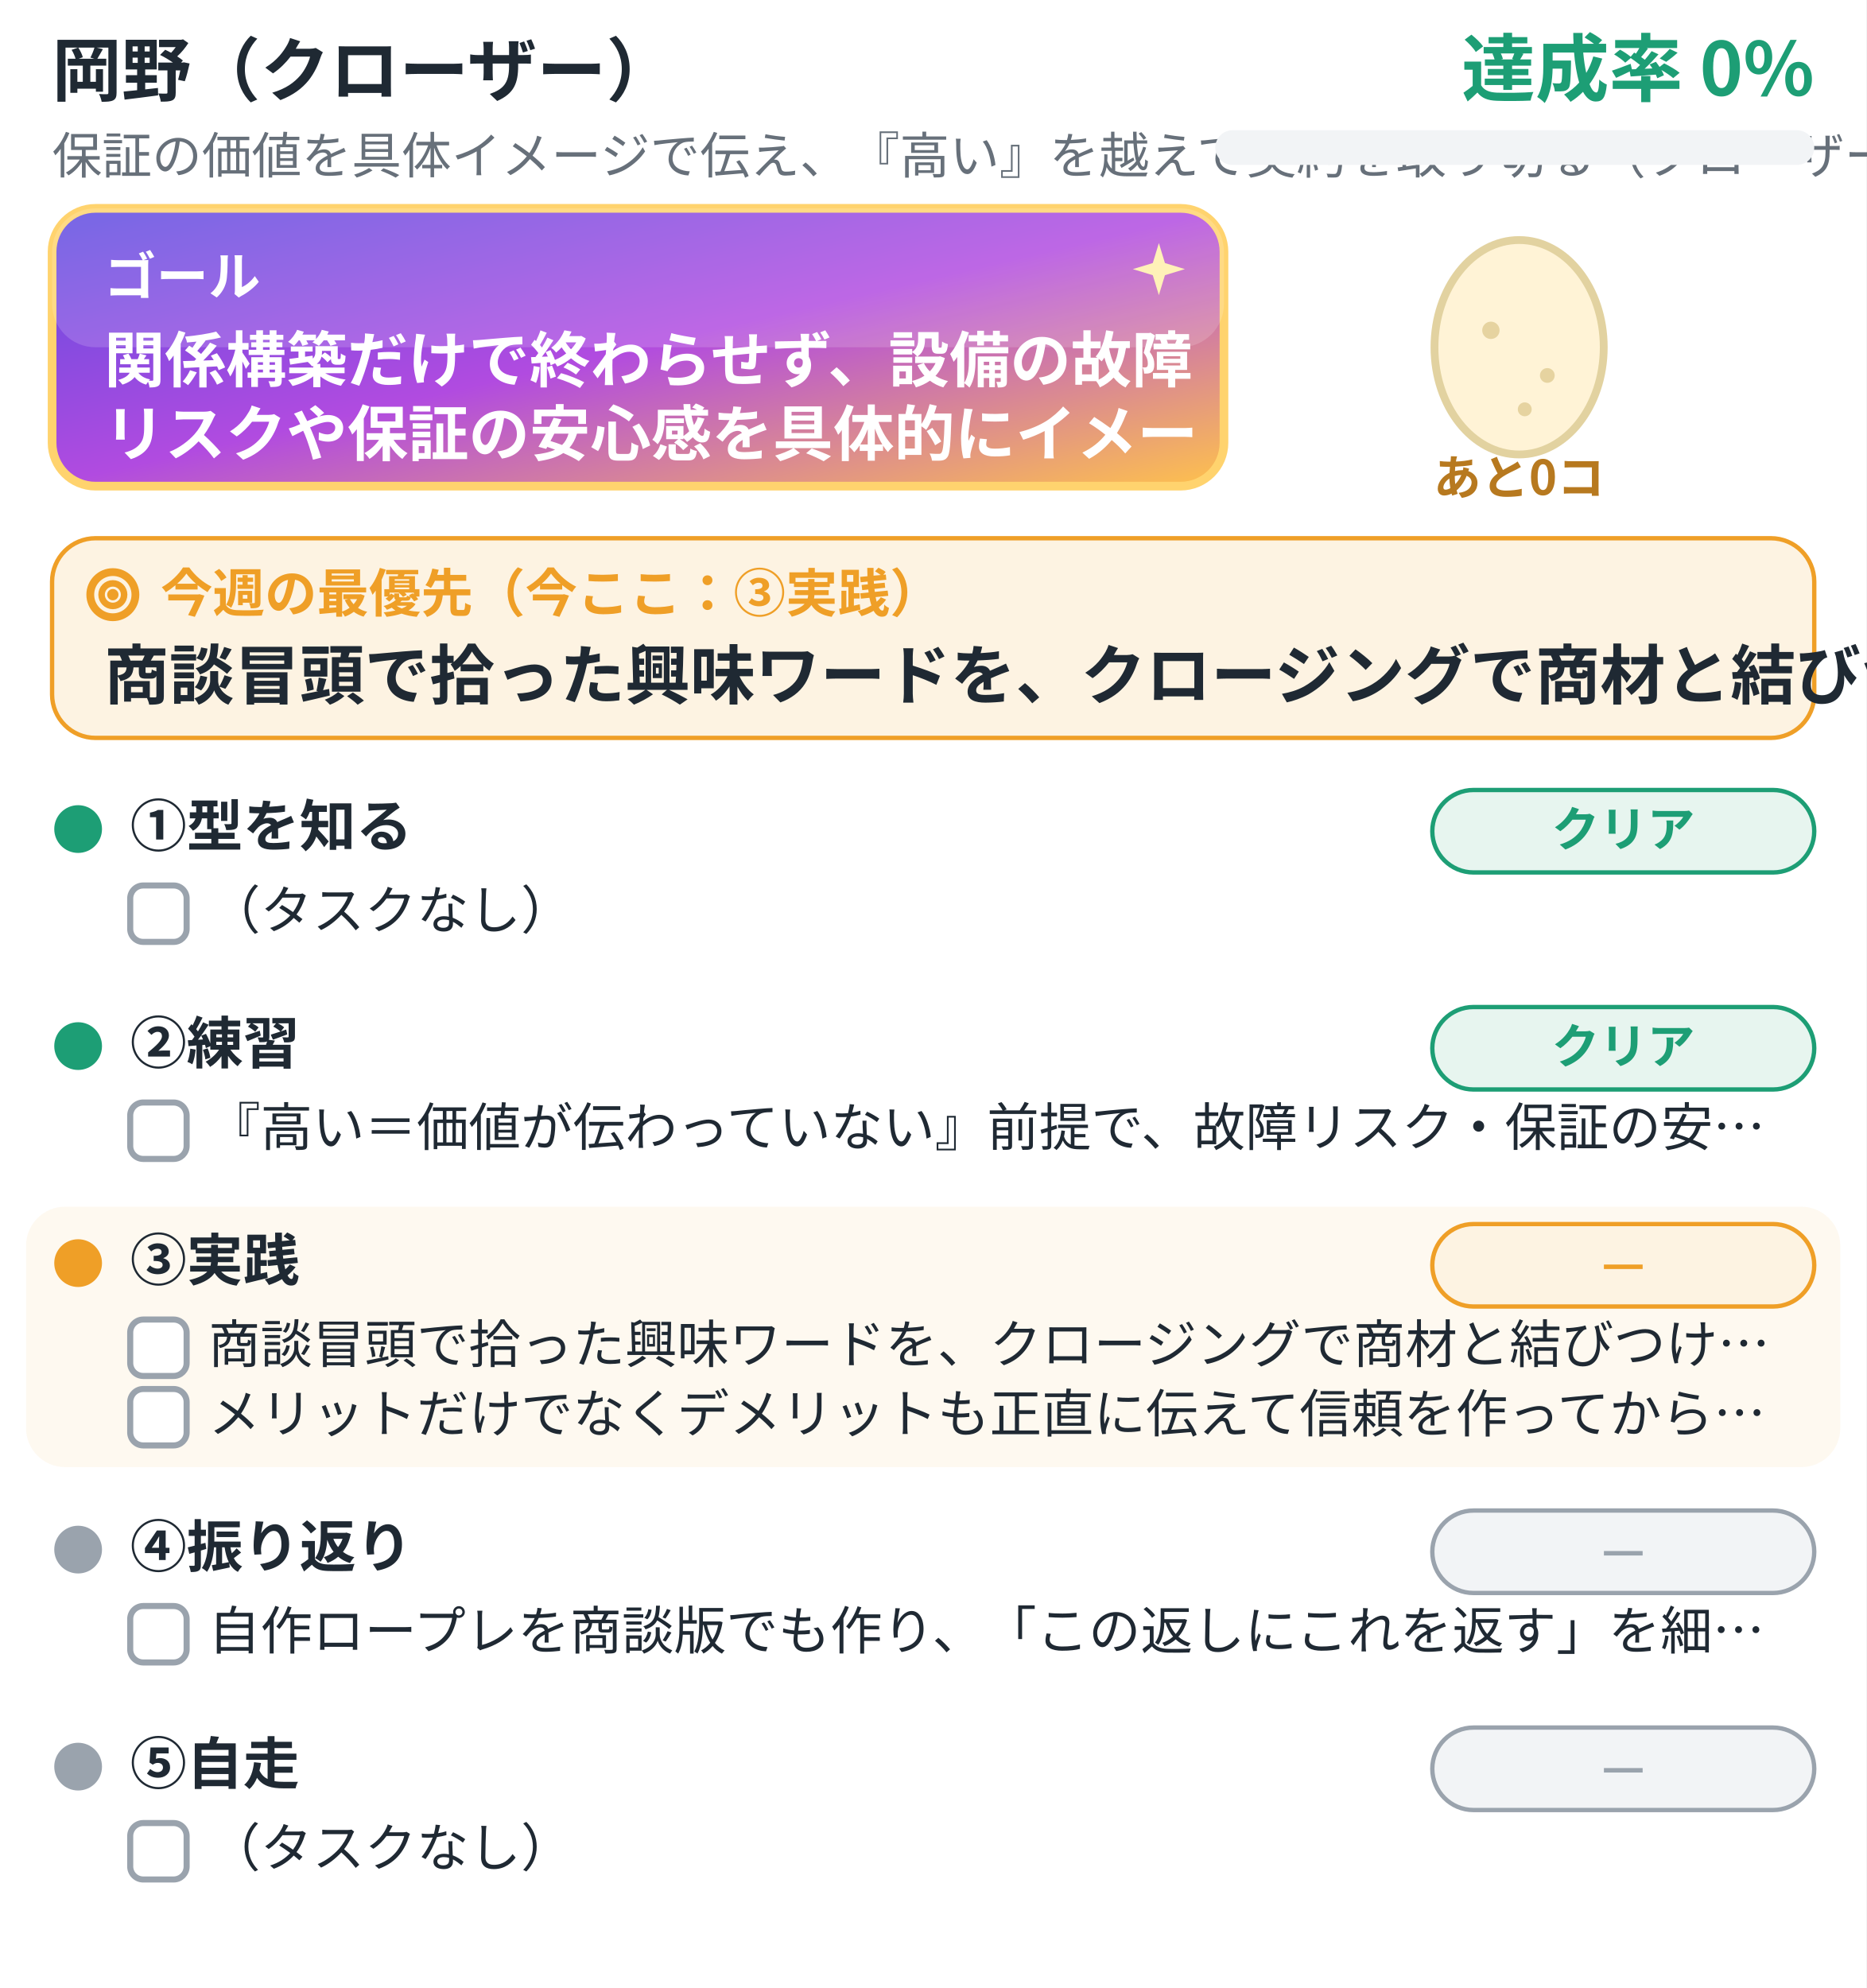
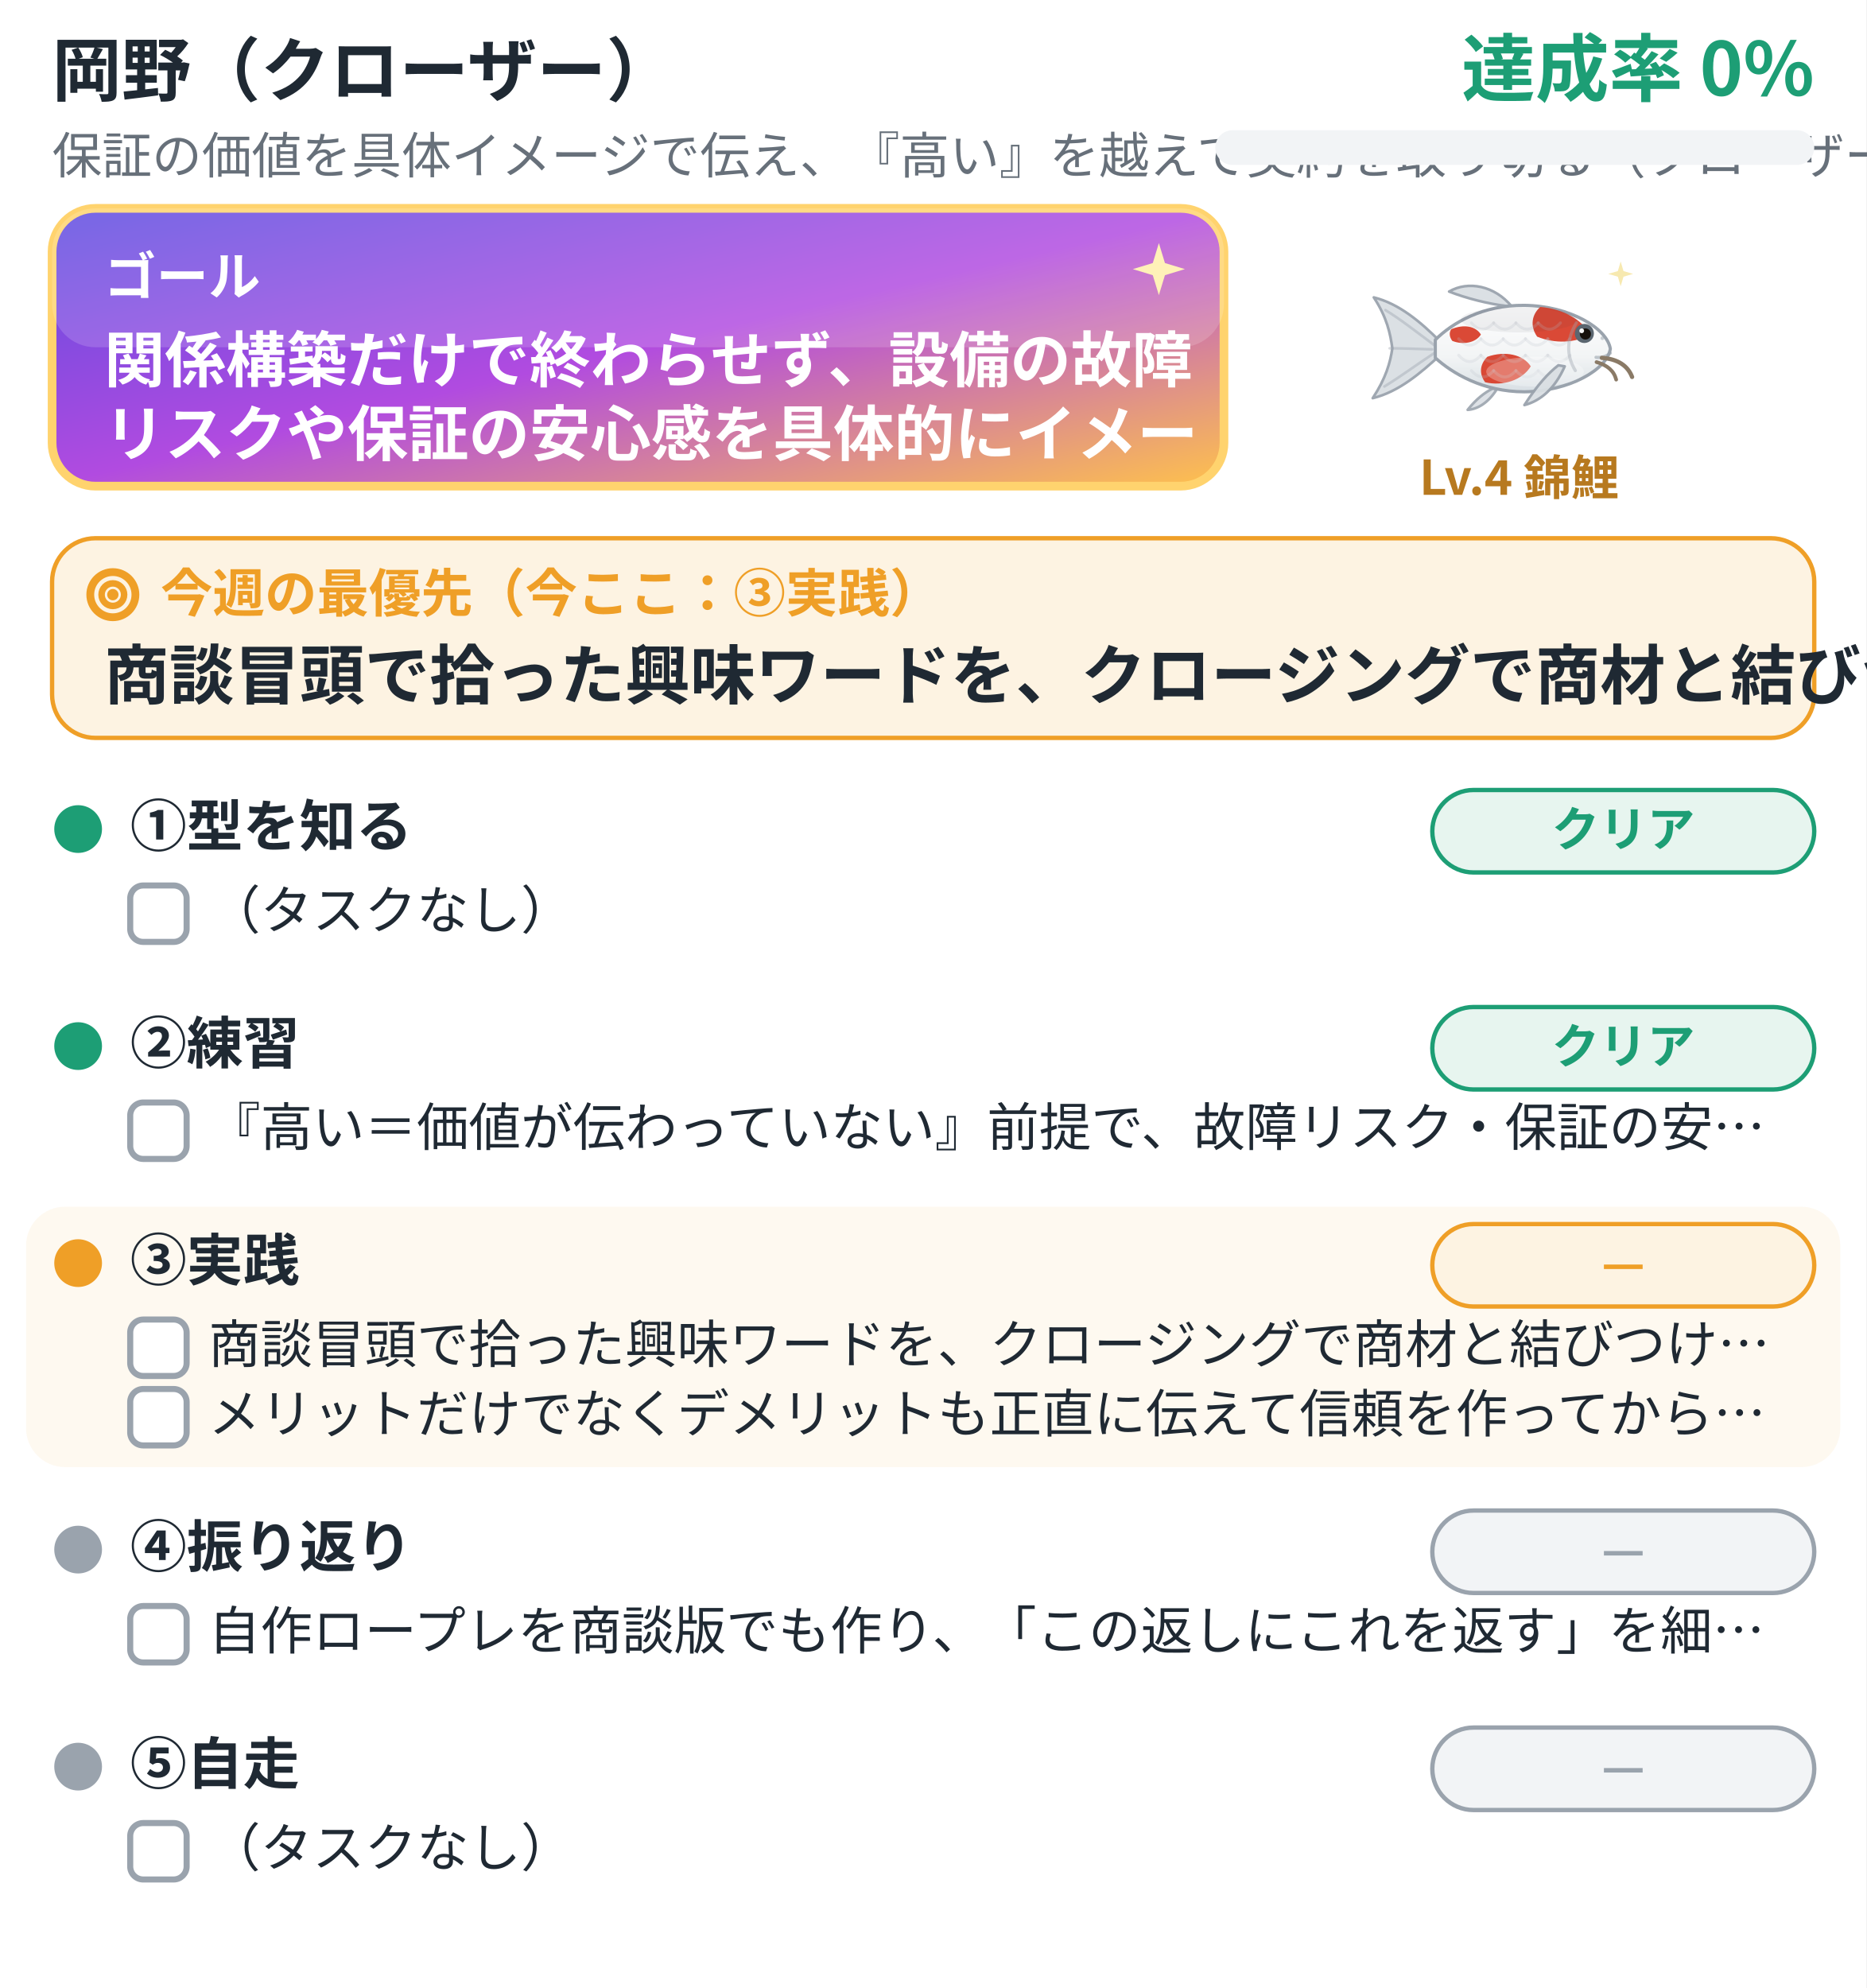
- <svg xmlns="http://www.w3.org/2000/svg" viewBox="0 0 430 458" font-family="Hiragino Sans, 'Noto Sans CJK JP', 'Yu Gothic', sans-serif" width="430" height="458">
+ <svg xmlns="http://www.w3.org/2000/svg" viewBox="0 0 430 458" font-family="Hiragino Sans, 'Noto Sans CJK JP', 'Yu Gothic', IPAGothic, sans-serif" width="430" height="458">
  <defs>
    <linearGradient id="goalGrad" x1="0" y1="0" x2="1" y2="1">
      <stop offset="0" stop-color="#5B4BE0" />
      <stop offset="0.5" stop-color="#B14BE0" />
      <stop offset="1" stop-color="#FFC24B" />
    </linearGradient>
    <linearGradient id="phx" x1="0" y1="0" x2="0" y2="1">
      <stop offset="0" stop-color="#FFE259" />
      <stop offset="0.5" stop-color="#FF9A00" />
      <stop offset="1" stop-color="#FF3D00" />
    </linearGradient>
    <linearGradient id="phx2" x1="0" y1="0" x2="0" y2="1">
      <stop offset="0" stop-color="#FFF0A0" />
      <stop offset="1" stop-color="#FF7A00" />
    </linearGradient>
    <linearGradient id="hen" x1="0" y1="0" x2="1" y2="1">
      <stop offset="0" stop-color="#37C9B0" />
      <stop offset="0.6" stop-color="#3DA0E8" />
      <stop offset="1" stop-color="#7A5BE0" />
    </linearGradient>
    <linearGradient id="pcock" x1="0" y1="0" x2="0" y2="1">
      <stop offset="0" stop-color="#2BD0C0" />
      <stop offset="0.55" stop-color="#2E8FD0" />
      <stop offset="1" stop-color="#2E4BB0" />
    </linearGradient>
    <linearGradient id="gold" x1="0" y1="0" x2="0" y2="1">
      <stop offset="0" stop-color="#FFF0A8" />
      <stop offset="0.5" stop-color="#F2C230" />
      <stop offset="1" stop-color="#C8901A" />
    </linearGradient>
+     <linearGradient id="fishBlu" x1="0" y1="0" x2="0" y2="1">
+       <stop offset="0" stop-color="#6FA9CC" />
+       <stop offset="0.55" stop-color="#A8CFE3" />
+       <stop offset="1" stop-color="#E4F1F7" />
+     </linearGradient>
+     <linearGradient id="fishWht" x1="0" y1="0" x2="0" y2="1">
+       <stop offset="0" stop-color="#FFFFFF" />
+       <stop offset="0.6" stop-color="#F2F4F5" />
+       <stop offset="1" stop-color="#D8DFE4" />
+     </linearGradient>
+     <linearGradient id="fishGld" x1="0" y1="0" x2="0" y2="1">
+       <stop offset="0" stop-color="#F8D25C" />
+       <stop offset="0.55" stop-color="#EFAF2E" />
+       <stop offset="1" stop-color="#D88A15" />
+     </linearGradient>
+     <linearGradient id="drgBlu" x1="0" y1="0" x2="1" y2="1">
+       <stop offset="0" stop-color="#55D0CF" />
+       <stop offset="0.5" stop-color="#2E86C8" />
+       <stop offset="1" stop-color="#4353C0" />
+     </linearGradient>
+     <linearGradient id="drgGld" x1="0" y1="0" x2="0" y2="1">
+       <stop offset="0" stop-color="#F9DC74" />
+       <stop offset="0.45" stop-color="#EEB53A" />
+       <stop offset="1" stop-color="#B87A12" />
+     </linearGradient>
+     <linearGradient id="eggG" x1="0" y1="0" x2="0" y2="1">
+       <stop offset="0" stop-color="#FFF9E8" />
+       <stop offset="1" stop-color="#EFD9A8" />
+     </linearGradient>
+     <radialGradient id="glowG">
+       <stop offset="0" stop-color="#FFE9A0" stop-opacity="0.75" />
+       <stop offset="1" stop-color="#FFE9A0" stop-opacity="0" />
+     </radialGradient>
  </defs>
  <rect x="0" y="0" width="430" height="458" fill="#fff" />
  <text x="12" y="22" font-size="16" font-weight="700" fill="#1F2933">岡野（クローザー）</text>
  <text x="12" y="40" font-size="11.5" fill="#67707A">保証の価値を具体イメージで伝え、『高い』を越えて契約を取り切る（クローザー）</text>
  <text x="418" y="22" text-anchor="end" font-size="17" font-weight="700" fill="#1D9E75">達成率 0%</text>
  <rect x="280" y="30" width="138" height="8" rx="4" fill="#F2F4F6" />
  <rect x="280" y="30" width="0" height="8" rx="4" fill="#1D9E75" />
  <rect x="12" y="48" width="270" height="64" rx="10" fill="url(#goalGrad)" stroke="#FFD36E" stroke-width="2" />
  <rect x="12" y="48" width="270" height="32.0" rx="10" fill="#fff" opacity="0.16" />
  <text x="24" y="68" font-size="12" font-weight="700" fill="#fff">ゴール</text>
  <polygon points="267.0,56.0 268.4,60.6 273.0,62.0 268.4,63.4 267.0,68.0 265.6,63.4 261.0,62.0 265.6,60.6" fill="#FFF1B8" />
  <text x="24" y="88" font-size="14" font-weight="600" fill="#fff">関係構築だけで終わらせず、設備の故障</text>
  <text x="24" y="105" font-size="14" font-weight="600" fill="#fff">リスクや保証の安心感を具体的にイメー</text>
-   <ellipse cx="350.0" cy="80.0" rx="19.5" ry="24.7" fill="#FFF3D6" />
-   <ellipse cx="350.0" cy="80.0" rx="19.5" ry="24.7" fill="none" stroke="#E2D2A0" stroke-width="1.8" />
-   <circle cx="343.5" cy="76.1" r="2.0" fill="#E6D3A0" />
-   <circle cx="356.5" cy="86.5" r="1.7" fill="#E6D3A0" />
-   <circle cx="351.3" cy="94.3" r="1.6" fill="#E6D3A0" />
-   <text x="350" y="114" text-anchor="middle" font-size="11" font-weight="700" fill="#B7791F">あと0コ</text>
+   <g transform="translate(350,80) scale(1.3)">
+     <g transform="scale(0.94)">
+       <path d="M-14.8,-1 C-18.6,-4.8 -22.6,-8.2 -27.4,-9.4 C-24.9,-5.6 -24.3,-2.6 -23.9,0.2 C-24.3,2.9 -25.1,5.8 -27.6,9.6 C-22.7,8.4 -18.6,4.9 -14.8,1.4 Z" fill="#D9DEE3" stroke="#9AA3AD" stroke-width="0.5" stroke-linecap="round" stroke-linejoin="round" opacity="0.95" />
+       <path d="M-16,-0.4 C-19.5,-3 -22.4,-5.3 -25.2,-7" fill="none" stroke="#9AA3AD" stroke-width="0.5" stroke-linecap="round" stroke-linejoin="round" opacity="0.4" />
+       <path d="M-16.4,0.4 C-19.8,0.3 -22,0.2 -24.4,0.2" fill="none" stroke="#9AA3AD" stroke-width="0.5" stroke-linecap="round" stroke-linejoin="round" opacity="0.4" />
+       <path d="M-16,1.1 C-19.5,3.4 -22.3,5.5 -25.4,7.4" fill="none" stroke="#9AA3AD" stroke-width="0.5" stroke-linecap="round" stroke-linejoin="round" opacity="0.4" />
+       <path d="M-1.4,-7.7 C-4.6,-11.6 -9.6,-12.6 -13.2,-10.5 C-9.9,-9.2 -5.8,-8.2 -2.6,-7.8 Z" fill="#D9DEE3" stroke="#9AA3AD" stroke-width="0.5" stroke-linecap="round" stroke-linejoin="round" opacity="0.95" />
+       <path d="M-4.2,7.9 C-5.8,10.5 -7.9,11.7 -9.7,11.8 C-8.1,9.8 -6.6,8.6 -5,7.8 Z" fill="#D9DEE3" stroke="#9AA3AD" stroke-width="0.5" stroke-linecap="round" stroke-linejoin="round" opacity="0.9" />
+       <path d="M17.2,0.3 C16.6,-3.6 9.5,-7.8 1,-7.9 C-6.8,-8 -12.6,-4.6 -15.8,-1.4 L-15.8,2 C-12.6,4.9 -6.8,8.4 1,8.4 C9.5,8.3 16.6,4.2 17.2,0.3 Z" fill="url(#fishWht)" stroke="#9AA3AD" stroke-width="0.6" stroke-linecap="round" stroke-linejoin="round" />
+       <path d="M4,-7.6 C8.6,-7.2 12,-5 13.4,-2.4 C10.6,-0.8 6.8,-0.6 3.4,-2 C2,-4 2.4,-6.2 4,-7.6 Z" fill="#D8402C" opacity="0.95" />
+       <path d="M-6,1.8 C-2.6,0.6 0.8,1.4 2.2,3.6 C0.6,6.2 -3,7.4 -6.4,6.6 C-7.6,5 -7.4,3.2 -6,1.8 Z" fill="#D8402C" opacity="0.95" />
+       <path d="M-12.8,-3.4 C-10.4,-4.4 -8.2,-4 -7.2,-2.4 C-8.2,-0.8 -10.6,-0.4 -12.6,-1.2 C-13.2,-2 -13.2,-2.8 -12.8,-3.4 Z" fill="#D8402C" opacity="0.95" />
+       <path d="M-9,-4.6 q2.1,2.4 4.2,0" fill="none" stroke="#B9C1C8" stroke-width="0.55" stroke-linecap="round" stroke-linejoin="round" opacity="0.22" />
+       <path d="M-4.8,-4.6 q2.1,2.4 4.2,0" fill="none" stroke="#B9C1C8" stroke-width="0.55" stroke-linecap="round" stroke-linejoin="round" opacity="0.22" />
+       <path d="M-0.6,-4.6 q2.1,2.4 4.2,0" fill="none" stroke="#B9C1C8" stroke-width="0.55" stroke-linecap="round" stroke-linejoin="round" opacity="0.22" />
+       <path d="M3.6,-4.6 q2.1,2.4 4.2,0" fill="none" stroke="#B9C1C8" stroke-width="0.55" stroke-linecap="round" stroke-linejoin="round" opacity="0.22" />
+       <path d="M-11.4,-1.6 q2.1,2.4 4.2,0" fill="none" stroke="#B9C1C8" stroke-width="0.55" stroke-linecap="round" stroke-linejoin="round" opacity="0.22" />
+       <path d="M-7.2,-1.6 q2.1,2.4 4.2,0" fill="none" stroke="#B9C1C8" stroke-width="0.55" stroke-linecap="round" stroke-linejoin="round" opacity="0.22" />
+       <path d="M-3,-1.6 q2.1,2.4 4.2,0" fill="none" stroke="#B9C1C8" stroke-width="0.55" stroke-linecap="round" stroke-linejoin="round" opacity="0.22" />
+       <path d="M1.2,-1.6 q2.1,2.4 4.2,0" fill="none" stroke="#B9C1C8" stroke-width="0.55" stroke-linecap="round" stroke-linejoin="round" opacity="0.22" />
+       <path d="M5.4,-1.6 q2.1,2.4 4.2,0" fill="none" stroke="#B9C1C8" stroke-width="0.55" stroke-linecap="round" stroke-linejoin="round" opacity="0.22" />
+       <path d="M-11.4,1.5 q2.1,2.4 4.2,0" fill="none" stroke="#B9C1C8" stroke-width="0.55" stroke-linecap="round" stroke-linejoin="round" opacity="0.22" />
+       <path d="M-7.2,1.5 q2.1,2.4 4.2,0" fill="none" stroke="#B9C1C8" stroke-width="0.55" stroke-linecap="round" stroke-linejoin="round" opacity="0.22" />
+       <path d="M-3,1.5 q2.1,2.4 4.2,0" fill="none" stroke="#B9C1C8" stroke-width="0.55" stroke-linecap="round" stroke-linejoin="round" opacity="0.22" />
+       <path d="M1.2,1.5 q2.1,2.4 4.2,0" fill="none" stroke="#B9C1C8" stroke-width="0.55" stroke-linecap="round" stroke-linejoin="round" opacity="0.22" />
+       <path d="M5.4,1.5 q2.1,2.4 4.2,0" fill="none" stroke="#B9C1C8" stroke-width="0.55" stroke-linecap="round" stroke-linejoin="round" opacity="0.22" />
+       <path d="M-9,4.4 q2.1,2.4 4.2,0" fill="none" stroke="#B9C1C8" stroke-width="0.55" stroke-linecap="round" stroke-linejoin="round" opacity="0.22" />
+       <path d="M-4.8,4.4 q2.1,2.4 4.2,0" fill="none" stroke="#B9C1C8" stroke-width="0.55" stroke-linecap="round" stroke-linejoin="round" opacity="0.22" />
+       <path d="M-0.6,4.4 q2.1,2.4 4.2,0" fill="none" stroke="#B9C1C8" stroke-width="0.55" stroke-linecap="round" stroke-linejoin="round" opacity="0.22" />
+       <path d="M3.6,4.4 q2.1,2.4 4.2,0" fill="none" stroke="#B9C1C8" stroke-width="0.55" stroke-linecap="round" stroke-linejoin="round" opacity="0.22" />
+       <ellipse cx="0" cy="-5.2" rx="11" ry="2.4" fill="#1F2933" opacity="0.06" />
+       <ellipse cx="3" cy="4.6" rx="9.2" ry="2.8" fill="#FFFFFF" opacity="0.28" />
+       <path d="M10.8,-4.6 C8.9,-1.4 8.9,1.6 10.6,4.4" fill="none" stroke="#9AA3AD" stroke-width="0.6" stroke-linecap="round" stroke-linejoin="round" opacity="0.4" />
+       <path d="M17.2,1.1 C16.4,1.8 15.4,2 14.5,1.9" fill="none" stroke="#9AA3AD" stroke-width="0.6" stroke-linecap="round" stroke-linejoin="round" opacity="0.6" />
+       <circle cx="15.7" cy="-1.7" r="0.35" fill="#9AA3AD" opacity="0.5" />
+       <path d="M8.6,3.6 C6.8,7.7 4.1,10.1 1,10.9 C3.5,7 5.6,4.8 7.4,3.4 Z" fill="#D9DEE3" stroke="#9AA3AD" stroke-width="0.5" stroke-linecap="round" stroke-linejoin="round" opacity="0.95" />
+       <path d="M15.6,2 C18.6,2.2 20.5,3.5 21.3,5.6" fill="none" stroke="#8A7A66" stroke-width="0.8" stroke-linecap="round" stroke-linejoin="round" />
+       <path d="M14.6,2.8 C16.7,3.4 17.9,4.5 18.3,6.1" fill="none" stroke="#8A7A66" stroke-width="0.7" stroke-linecap="round" stroke-linejoin="round" />
+       <circle cx="12.3" cy="-2.6" r="1.8" fill="#5B6670" />
+       <circle cx="12.5" cy="-2.5" r="1.05" fill="#17110B" />
+       <circle cx="11.8" cy="-3.1" r="0.45" fill="#FFFFFF" opacity="0.95" />
+     </g>
+     <polygon points="18.0,-15.2 18.5,-13.5 20.2,-13.0 18.5,-12.5 18.0,-10.8 17.5,-12.5 15.8,-13.0 17.5,-13.5" fill="#F7E9B0" />
+   </g>
+   <text x="350" y="114" text-anchor="middle" font-size="11" font-weight="700" fill="#B7791F">Lv.4 錦鯉</text>
  <rect x="12" y="124" width="406" height="46" rx="10" fill="#FDF3E2" stroke="#EF9F27" />
  <circle cx="26" cy="137" r="5.2" fill="none" stroke="#EF9F27" stroke-width="1.8" />
  <circle cx="26" cy="137" r="2.6" fill="none" stroke="#EF9F27" stroke-width="1.5" />
  <circle cx="26" cy="137" r="1.3" fill="#EF9F27" />
  <text x="37" y="141" font-size="12" font-weight="700" fill="#EF9F27">今週の最優先（今ここ：③実践）</text>
  <text x="24" y="161" font-size="15" font-weight="700" fill="#1F2933">商談冒頭で拾った興味ワードを、クロージングで商材と結びつけ…</text>
  <circle cx="18" cy="191" r="5.5" fill="#1D9E75" />
  <text x="30" y="195" font-size="13" font-weight="700" fill="#1F2933">①型を知る</text>
  <rect x="330" y="182" width="88" height="19" rx="9.5" fill="#E7F5EF" stroke="#1D9E75" />
  <text x="374" y="195" text-anchor="middle" font-size="11" font-weight="700" fill="#1D9E75">クリア</text>
  <rect x="30" y="204" width="13" height="13" rx="3" fill="#fff" stroke="#9AA3AD" stroke-width="1.4" />
  <text x="48" y="214" font-size="12" fill="#1F2933">（タスクなし）</text>
  <circle cx="18" cy="241" r="5.5" fill="#1D9E75" />
  <text x="30" y="245" font-size="13" font-weight="700" fill="#1F2933">②練習</text>
  <rect x="330" y="232" width="88" height="19" rx="9.5" fill="#E7F5EF" stroke="#1D9E75" />
  <text x="374" y="245" text-anchor="middle" font-size="11" font-weight="700" fill="#1D9E75">クリア</text>
  <rect x="30" y="254" width="13" height="13" rx="3" fill="#fff" stroke="#9AA3AD" stroke-width="1.4" />
  <text x="48" y="264" font-size="12" fill="#1F2933">『高い＝価値が伝わっていない』前提で、故障リスク・保証の安…</text>
  <rect x="6" y="278" width="418" height="60" rx="9" fill="#FDF3E2" opacity="0.5" />
  <circle cx="18" cy="291" r="5.5" fill="#EF9F27" />
  <text x="30" y="295" font-size="13" font-weight="700" fill="#1F2933">③実践</text>
  <rect x="330" y="282" width="88" height="19" rx="9.5" fill="#FDF3E2" stroke="#EF9F27" />
  <text x="374" y="295" text-anchor="middle" font-size="11" font-weight="700" fill="#EF9F27">—</text>
  <rect x="30" y="304" width="13" height="13" rx="3" fill="#fff" stroke="#9AA3AD" stroke-width="1.4" />
  <text x="48" y="314" font-size="12" fill="#1F2933">商談冒頭で拾った興味ワードを、クロージングで商材と結びつけ…</text>
  <rect x="30" y="320" width="13" height="13" rx="3" fill="#fff" stroke="#9AA3AD" stroke-width="1.4" />
  <text x="48" y="330" font-size="12" fill="#1F2933">メリットだけでなくデメリットも正直に伝えて信頼を作ってから…</text>
  <circle cx="18" cy="357" r="5.5" fill="#9AA3AD" />
  <text x="30" y="361" font-size="13" font-weight="700" fill="#1F2933">④振り返り</text>
  <rect x="330" y="348" width="88" height="19" rx="9.5" fill="#F2F4F6" stroke="#9AA3AD" />
  <text x="374" y="361" text-anchor="middle" font-size="11" font-weight="700" fill="#9AA3AD">—</text>
  <rect x="30" y="370" width="13" height="13" rx="3" fill="#fff" stroke="#9AA3AD" stroke-width="1.4" />
  <text x="48" y="380" font-size="12" fill="#1F2933">自作ロープレを商談版でも作り、「この返しにこれを返す」を細…</text>
  <circle cx="18" cy="407" r="5.5" fill="#9AA3AD" />
  <text x="30" y="411" font-size="13" font-weight="700" fill="#1F2933">⑤自走</text>
  <rect x="330" y="398" width="88" height="19" rx="9.5" fill="#F2F4F6" stroke="#9AA3AD" />
  <text x="374" y="411" text-anchor="middle" font-size="11" font-weight="700" fill="#9AA3AD">—</text>
  <rect x="30" y="420" width="13" height="13" rx="3" fill="#fff" stroke="#9AA3AD" stroke-width="1.4" />
  <text x="48" y="430" font-size="12" fill="#1F2933">（タスクなし）</text>
</svg>
